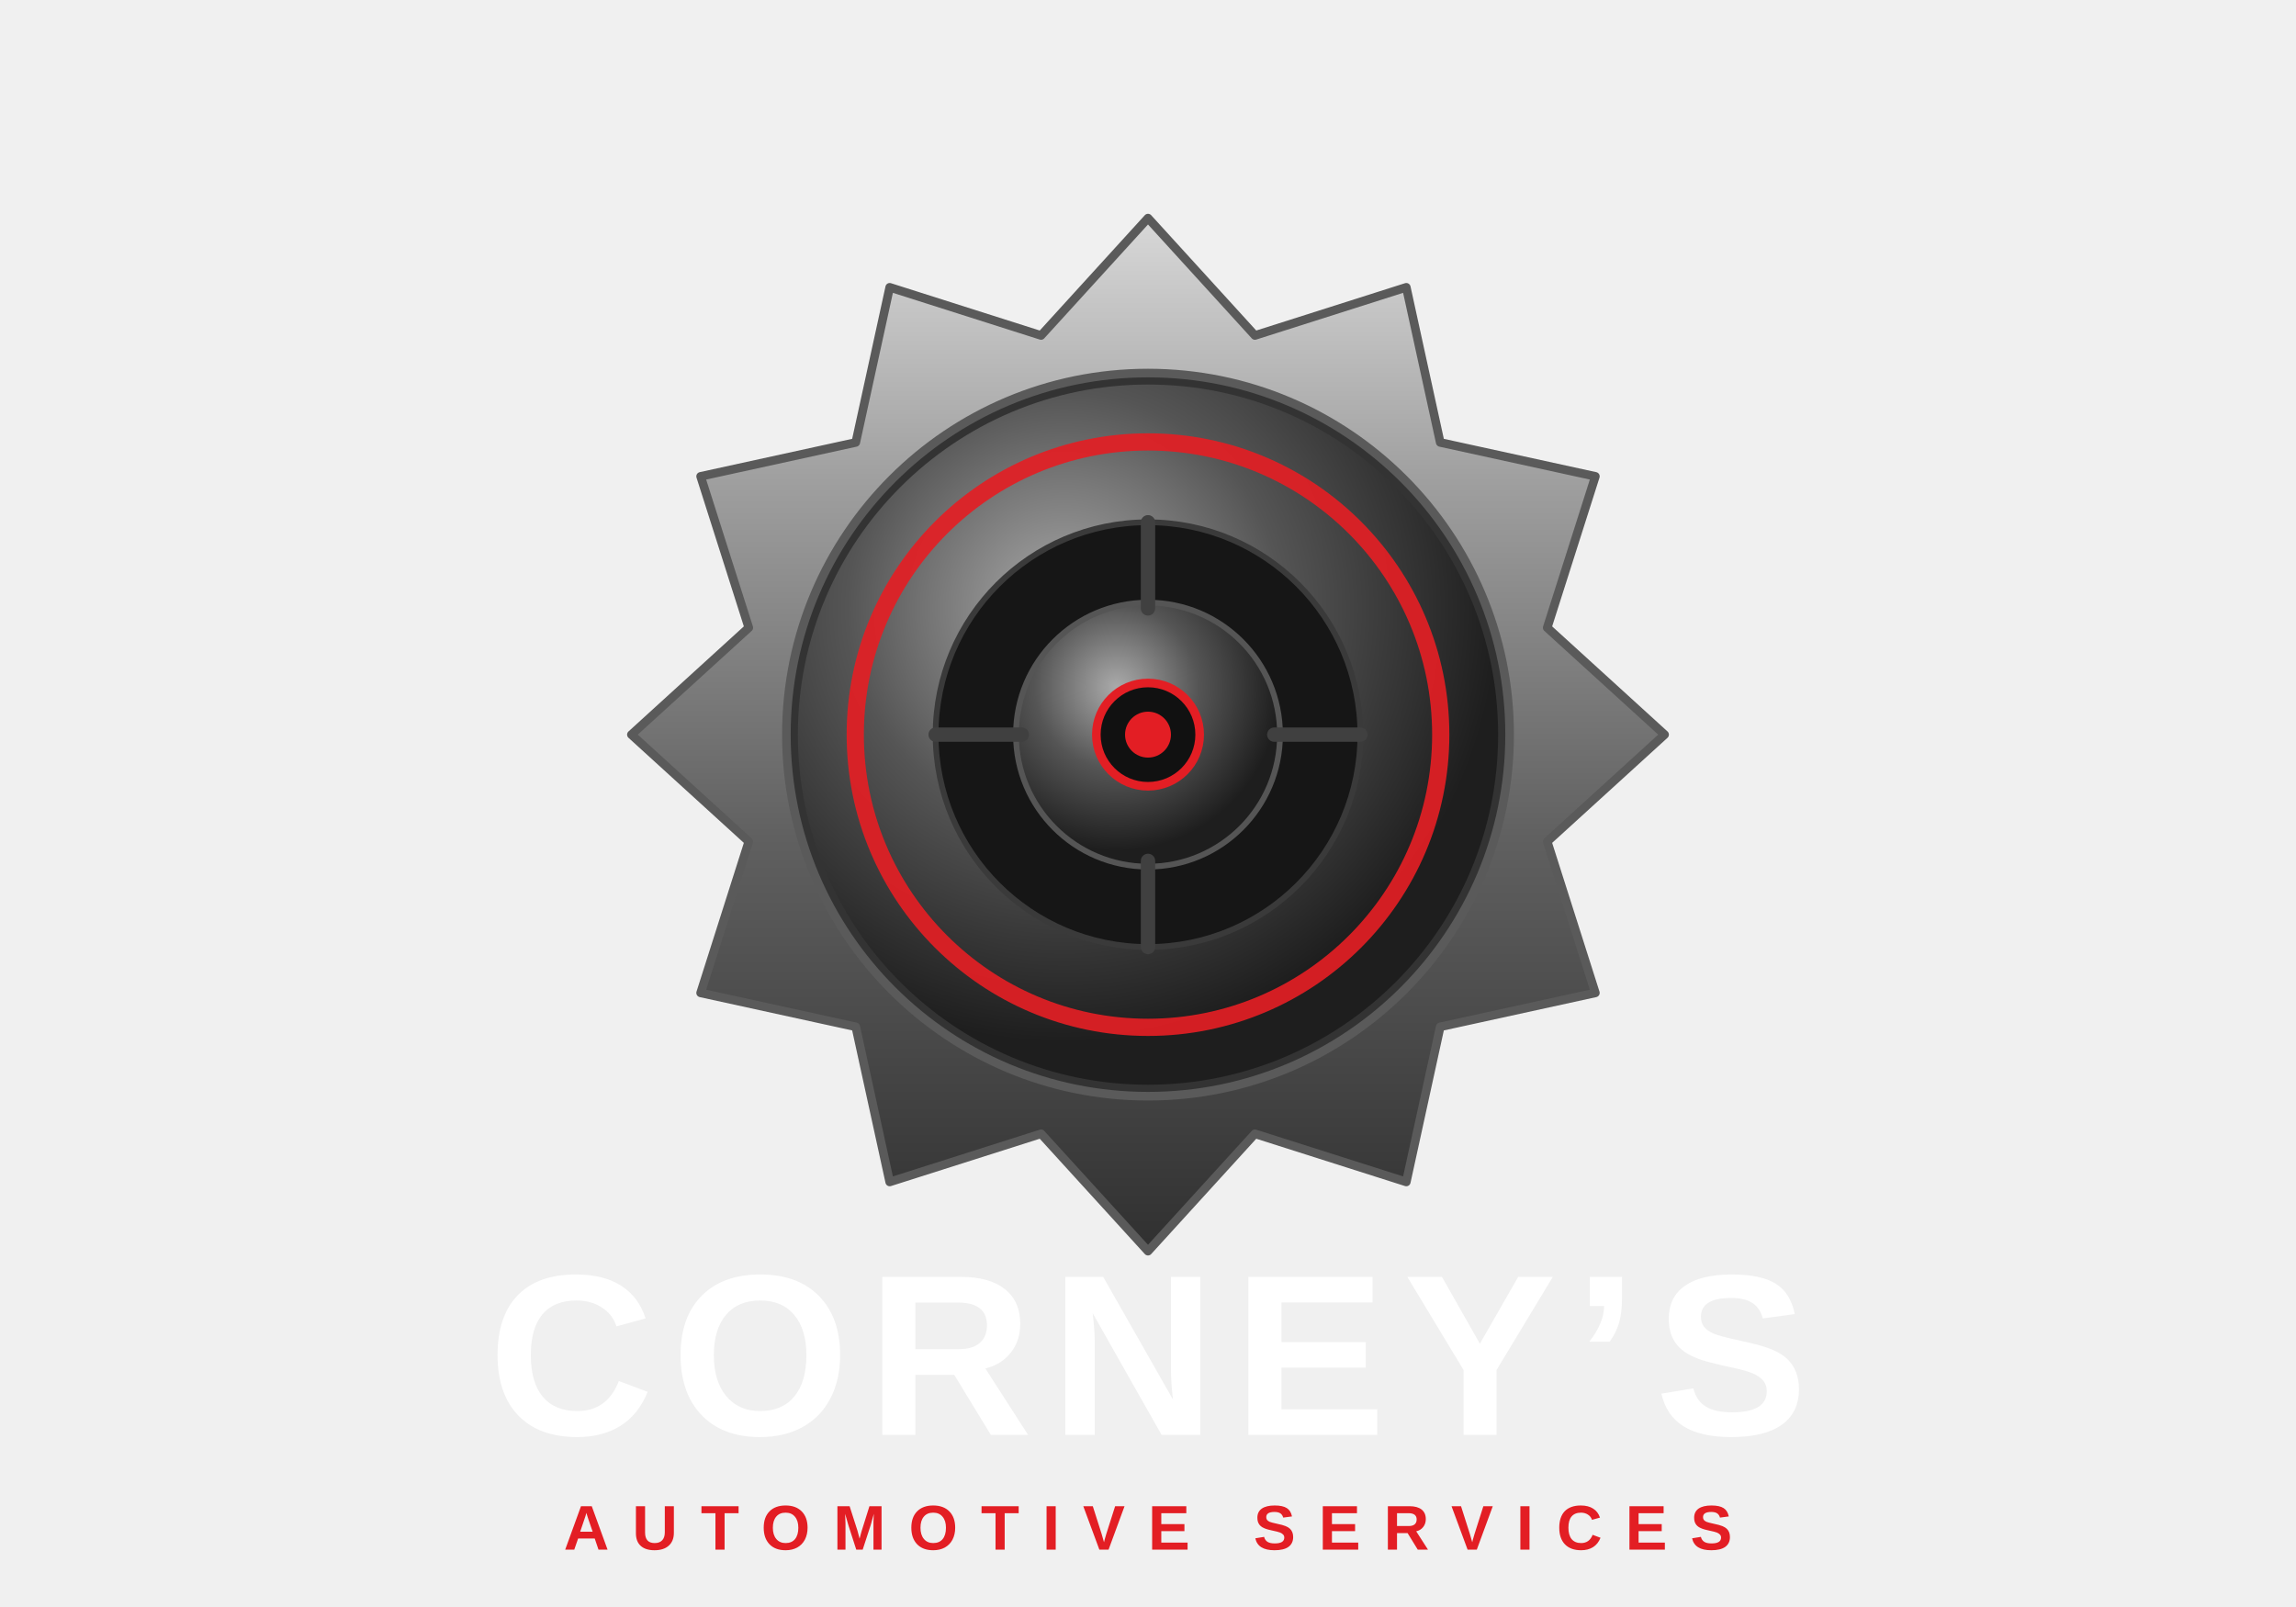
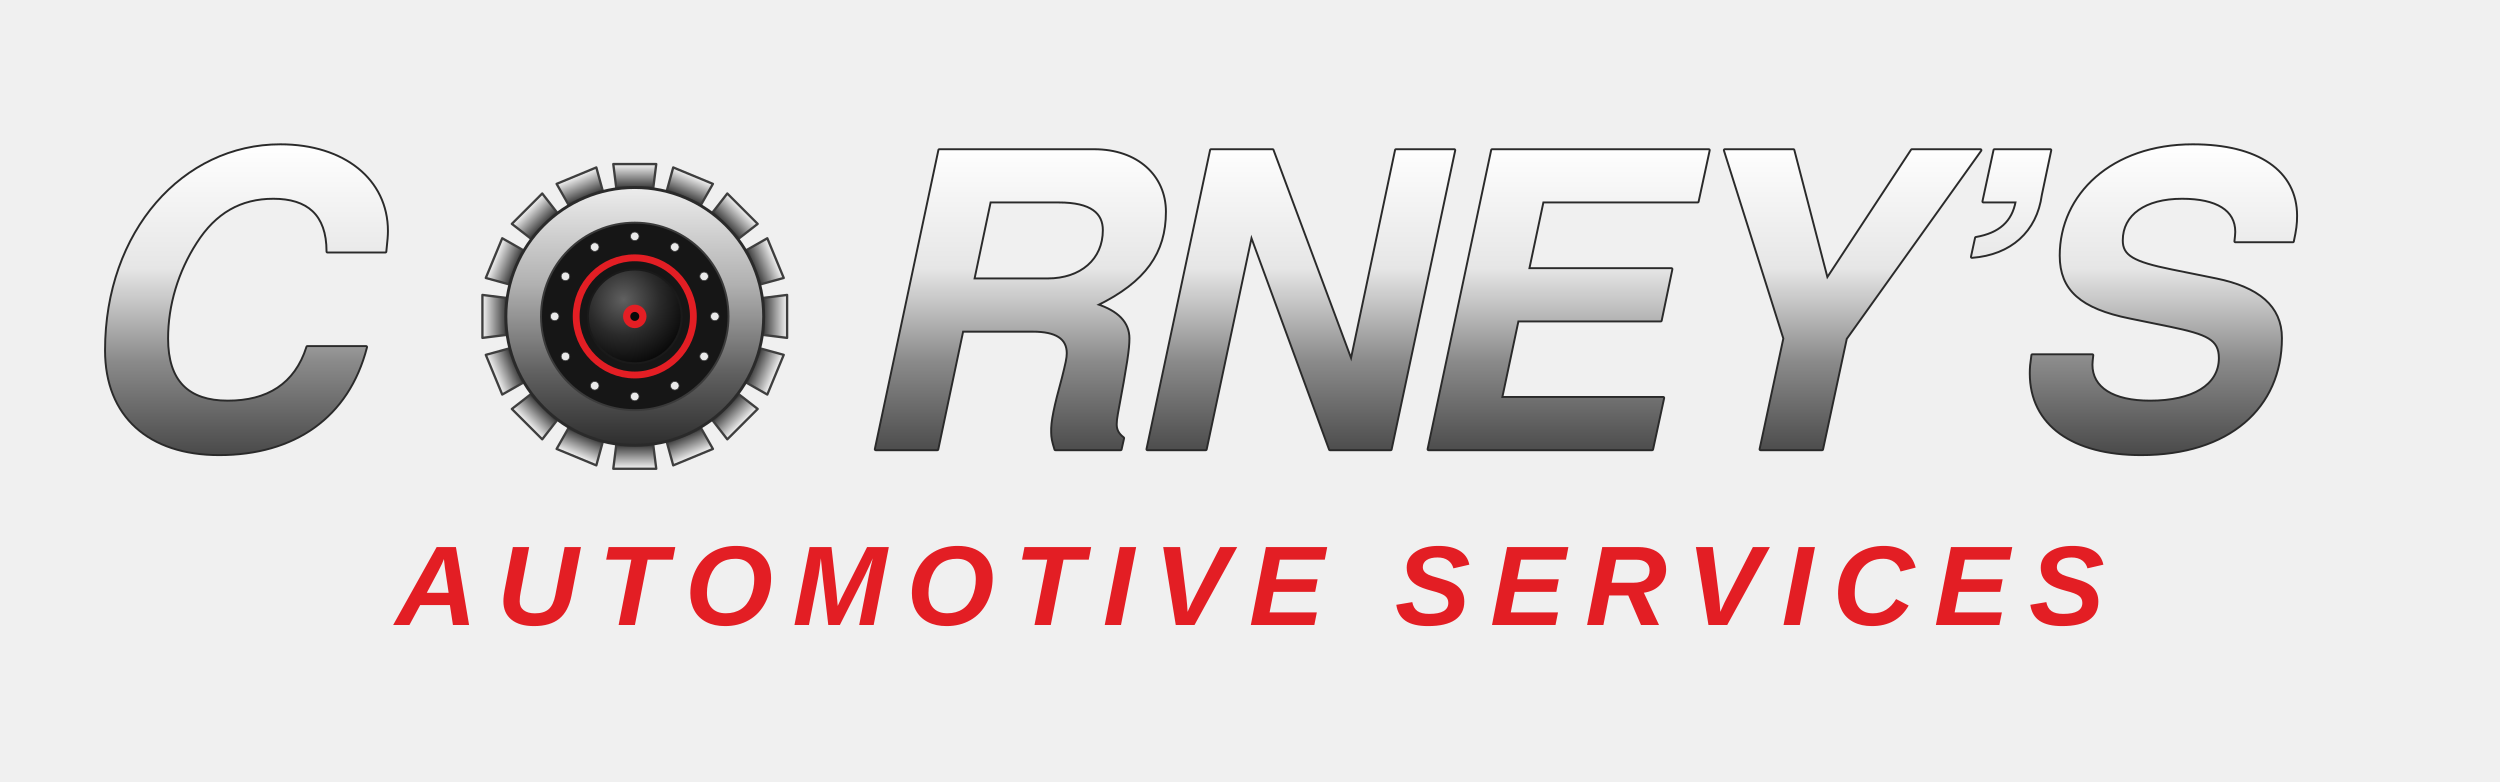
- <svg xmlns="http://www.w3.org/2000/svg" viewBox="0 0 400 280" width="400" height="280" role="img" aria-label="Corney's Automotive Services logo">
+ <svg xmlns="http://www.w3.org/2000/svg" viewBox="0 0 1280 400" width="1280" height="400" role="img" aria-label="Corney's Automotive Services">
  <defs>
    <style>
-       @keyframes gear-rotate {
+       @keyframes corneys-gear-rotate {
        from { transform: rotate(0deg); }
        to   { transform: rotate(360deg); }
      }
-       .gear-spin {
-         transform-origin: 200px 128px;
-         animation: gear-rotate 8s linear infinite;
+       .corneys-gear-spin {
+         transform-box: fill-box;
+         transform-origin: center;
+         animation: corneys-gear-rotate 10s linear infinite;
+       }
+       @media (prefers-reduced-motion: reduce) {
+         .corneys-gear-spin { animation: none; }
      }
    </style>
-     <linearGradient id="gMetal" x1="0" y1="38" x2="0" y2="218" gradientUnits="userSpaceOnUse">
-       <stop offset="0%" stop-color="#D8D8D8" />
-       <stop offset="25%" stop-color="#A0A0A0" />
-       <stop offset="60%" stop-color="#606060" />
-       <stop offset="100%" stop-color="#303030" />
+     <linearGradient id="chromeText" x1="0" y1="0" x2="0" y2="1">
+       <stop offset="0%" stop-color="#FFFFFF" />
+       <stop offset="40%" stop-color="#E6E6E6" />
+       <stop offset="70%" stop-color="#8A8A8A" />
+       <stop offset="100%" stop-color="#4A4A4A" />
    </linearGradient>
-     <radialGradient id="gHub" cx="38%" cy="32%" r="62%">
-       <stop offset="0%" stop-color="#AAAAAA" />
-       <stop offset="50%" stop-color="#555555" />
-       <stop offset="100%" stop-color="#1E1E1E" />
+     <linearGradient id="gearBody" x1="0" y1="0" x2="0" y2="1">
+       <stop offset="0%" stop-color="#EDEDED" />
+       <stop offset="38%" stop-color="#B0B0B0" />
+       <stop offset="72%" stop-color="#606060" />
+       <stop offset="100%" stop-color="#2E2E2E" />
+     </linearGradient>
+     <linearGradient id="gearTooth" x1="0" y1="0" x2="0" y2="1">
+       <stop offset="0%" stop-color="#F4F4F4" />
+       <stop offset="50%" stop-color="#9A9A9A" />
+       <stop offset="100%" stop-color="#3E3E3E" />
+     </linearGradient>
+     <radialGradient id="gearHub" cx="38%" cy="32%" r="70%">
+       <stop offset="0%" stop-color="#606060" />
+       <stop offset="55%" stop-color="#2A2A2A" />
+       <stop offset="100%" stop-color="#0A0A0A" />
    </radialGradient>
-     <linearGradient id="gTooth" x1="0" y1="38" x2="0" y2="218" gradientUnits="userSpaceOnUse">
-       <stop offset="0%" stop-color="#E0E0E0" />
-       <stop offset="40%" stop-color="#B0B0B0" />
-       <stop offset="100%" stop-color="#484848" />
-     </linearGradient>
  </defs>
-   <g class="gear-spin">
-     <polygon points="         200,38         218.63,58.45         245,50.06         250.91,77.09         277.94,83         269.55,109.37         290,128         269.55,146.63         277.94,173         250.91,178.91         245,205.94         218.63,197.55         200,218         181.37,197.55         155,205.94         149.09,178.91         122.06,173         130.45,146.63         110,128         130.45,109.37         122.06,83         149.09,77.09         155,50.06         181.37,58.45       " fill="url(#gMetal)" stroke="#5A5A5A" stroke-width="1.5" stroke-linejoin="round" />
-     <circle cx="200" cy="128" r="63" fill="#333" stroke="#5A5A5A" stroke-width="1.5" />
-     <circle cx="200" cy="128" r="61" fill="url(#gHub)" />
-     <circle cx="200" cy="128" r="51" fill="none" stroke="#E31E24" stroke-width="3" opacity="0.92" />
-     <circle cx="200" cy="128" r="37" fill="#161616" stroke="#3A3A3A" stroke-width="1" />
-     <circle cx="200" cy="128" r="23" fill="url(#gHub)" stroke="#555" stroke-width="1" />
-     <line x1="200" y1="106" x2="200" y2="91" stroke="#404040" stroke-width="2.5" stroke-linecap="round" />
-     <line x1="200" y1="150" x2="200" y2="165" stroke="#404040" stroke-width="2.5" stroke-linecap="round" />
-     <line x1="178" y1="128" x2="163" y2="128" stroke="#404040" stroke-width="2.5" stroke-linecap="round" />
-     <line x1="222" y1="128" x2="237" y2="128" stroke="#404040" stroke-width="2.5" stroke-linecap="round" />
-     <circle cx="200" cy="128" r="9" fill="#111111" stroke="#E31E24" stroke-width="1.5" />
-     <circle cx="200" cy="128" r="4" fill="#E31E24" />
+   <text x="40" y="230" font-family="'Arial Black', 'Helvetica Neue', Impact, sans-serif" font-weight="900" font-style="italic" font-size="210" letter-spacing="-10" fill="url(#chromeText)" stroke="#2A2A2A" stroke-width="2" stroke-linejoin="round" paint-order="stroke">C</text>
+   <text x="440" y="230" font-family="'Arial Black', 'Helvetica Neue', Impact, sans-serif" font-weight="900" font-style="italic" font-size="210" letter-spacing="-10" fill="url(#chromeText)" stroke="#2A2A2A" stroke-width="2" stroke-linejoin="round" paint-order="stroke">RNEY’S</text>
+   <g transform="translate(325, 162)">
+     <g class="corneys-gear-spin" style="transform-origin: 0 0;">
+       <g fill="url(#gearTooth)" stroke="#3E3E3E" stroke-width="1.2" stroke-linejoin="round">
+         <g transform="rotate(0)">
+           <polygon points="-11,-78 11,-78 9.5,-66 -9.5,-66" />
+         </g>
+         <g transform="rotate(22.5)">
+           <polygon points="-11,-78 11,-78 9.5,-66 -9.5,-66" />
+         </g>
+         <g transform="rotate(45)">
+           <polygon points="-11,-78 11,-78 9.5,-66 -9.5,-66" />
+         </g>
+         <g transform="rotate(67.5)">
+           <polygon points="-11,-78 11,-78 9.5,-66 -9.5,-66" />
+         </g>
+         <g transform="rotate(90)">
+           <polygon points="-11,-78 11,-78 9.5,-66 -9.5,-66" />
+         </g>
+         <g transform="rotate(112.5)">
+           <polygon points="-11,-78 11,-78 9.5,-66 -9.5,-66" />
+         </g>
+         <g transform="rotate(135)">
+           <polygon points="-11,-78 11,-78 9.5,-66 -9.5,-66" />
+         </g>
+         <g transform="rotate(157.5)">
+           <polygon points="-11,-78 11,-78 9.5,-66 -9.5,-66" />
+         </g>
+         <g transform="rotate(180)">
+           <polygon points="-11,-78 11,-78 9.5,-66 -9.5,-66" />
+         </g>
+         <g transform="rotate(202.5)">
+           <polygon points="-11,-78 11,-78 9.5,-66 -9.5,-66" />
+         </g>
+         <g transform="rotate(225)">
+           <polygon points="-11,-78 11,-78 9.5,-66 -9.5,-66" />
+         </g>
+         <g transform="rotate(247.5)">
+           <polygon points="-11,-78 11,-78 9.5,-66 -9.5,-66" />
+         </g>
+         <g transform="rotate(270)">
+           <polygon points="-11,-78 11,-78 9.5,-66 -9.5,-66" />
+         </g>
+         <g transform="rotate(292.5)">
+           <polygon points="-11,-78 11,-78 9.5,-66 -9.5,-66" />
+         </g>
+         <g transform="rotate(315)">
+           <polygon points="-11,-78 11,-78 9.5,-66 -9.5,-66" />
+         </g>
+         <g transform="rotate(337.5)">
+           <polygon points="-11,-78 11,-78 9.5,-66 -9.5,-66" />
+         </g>
+       </g>
+       <circle r="66" fill="url(#gearBody)" stroke="#2A2A2A" stroke-width="1.5" />
+       <circle r="48" fill="#161616" stroke="#3A3A3A" stroke-width="1" />
+       <g fill="#EAEAEA" stroke="#3A3A3A" stroke-width="0.4">
+         <circle cx="0" cy="-41" r="2.2" />
+         <circle cx="20.5" cy="-35.5" r="2.2" />
+         <circle cx="35.5" cy="-20.5" r="2.2" />
+         <circle cx="41" cy="0" r="2.2" />
+         <circle cx="35.5" cy="20.5" r="2.2" />
+         <circle cx="20.5" cy="35.5" r="2.2" />
+         <circle cx="0" cy="41" r="2.2" />
+         <circle cx="-20.5" cy="35.5" r="2.2" />
+         <circle cx="-35.5" cy="20.5" r="2.2" />
+         <circle cx="-41" cy="0" r="2.2" />
+         <circle cx="-35.5" cy="-20.5" r="2.2" />
+         <circle cx="-20.5" cy="-35.5" r="2.2" />
+       </g>
+       <circle r="30" fill="none" stroke="#E31E24" stroke-width="3.5" />
+       <circle r="24" fill="url(#gearHub)" stroke="#1A1A1A" stroke-width="1" />
+       <circle r="6" fill="#E31E24" />
+       <circle r="2.3" fill="#0A0A0A" />
+     </g>
  </g>
-   <text x="200" y="250" text-anchor="middle" dominant-baseline="auto" font-family="Impact, 'Arial Black', 'Helvetica Neue', Arial, sans-serif" font-size="40" font-weight="900" fill="#FFFFFF" letter-spacing="3">CORNEY’S</text>
-   <text x="200" y="270" text-anchor="middle" dominant-baseline="auto" font-family="'Arial', 'Helvetica Neue', Helvetica, sans-serif" font-size="11" font-weight="700" fill="#E31E24" letter-spacing="4">AUTOMOTIVE SERVICES</text>
+   <text x="640" y="320" text-anchor="middle" font-family="'Arial Narrow', 'Arial', 'Helvetica Neue', sans-serif" font-size="58" font-weight="700" font-style="italic" fill="#E31E24" letter-spacing="10">AUTOMOTIVE SERVICES</text>
</svg>
